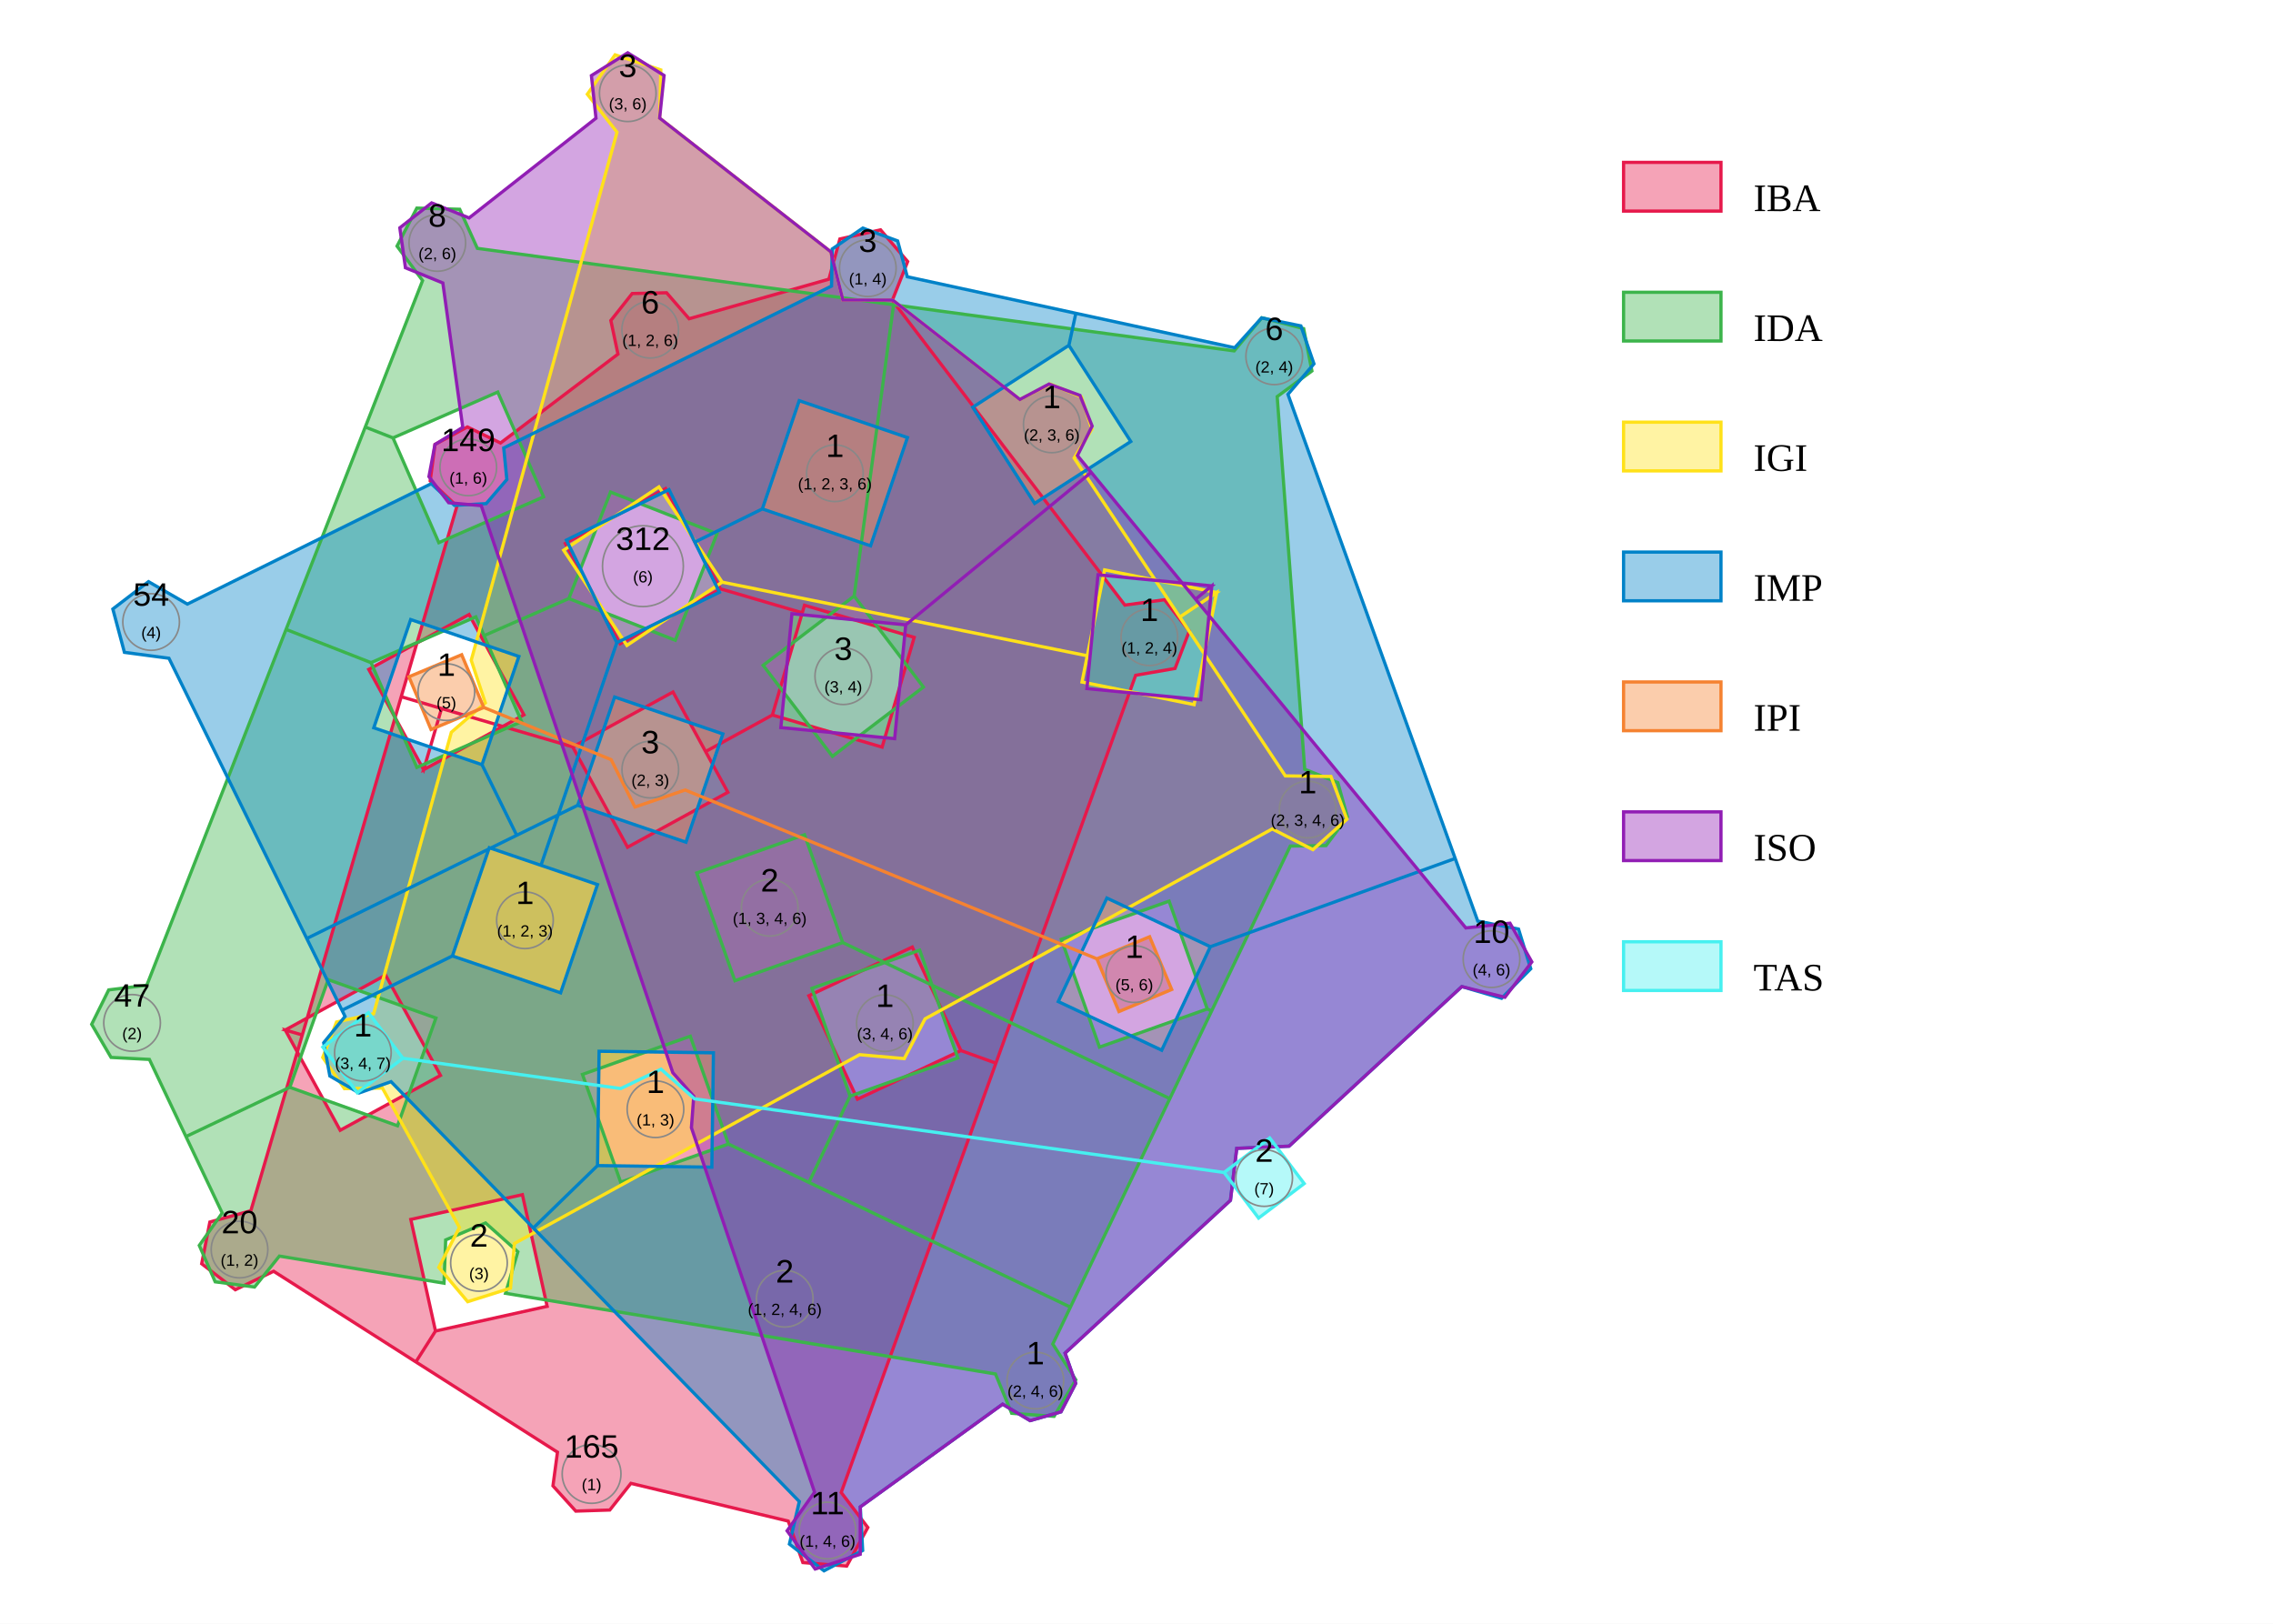
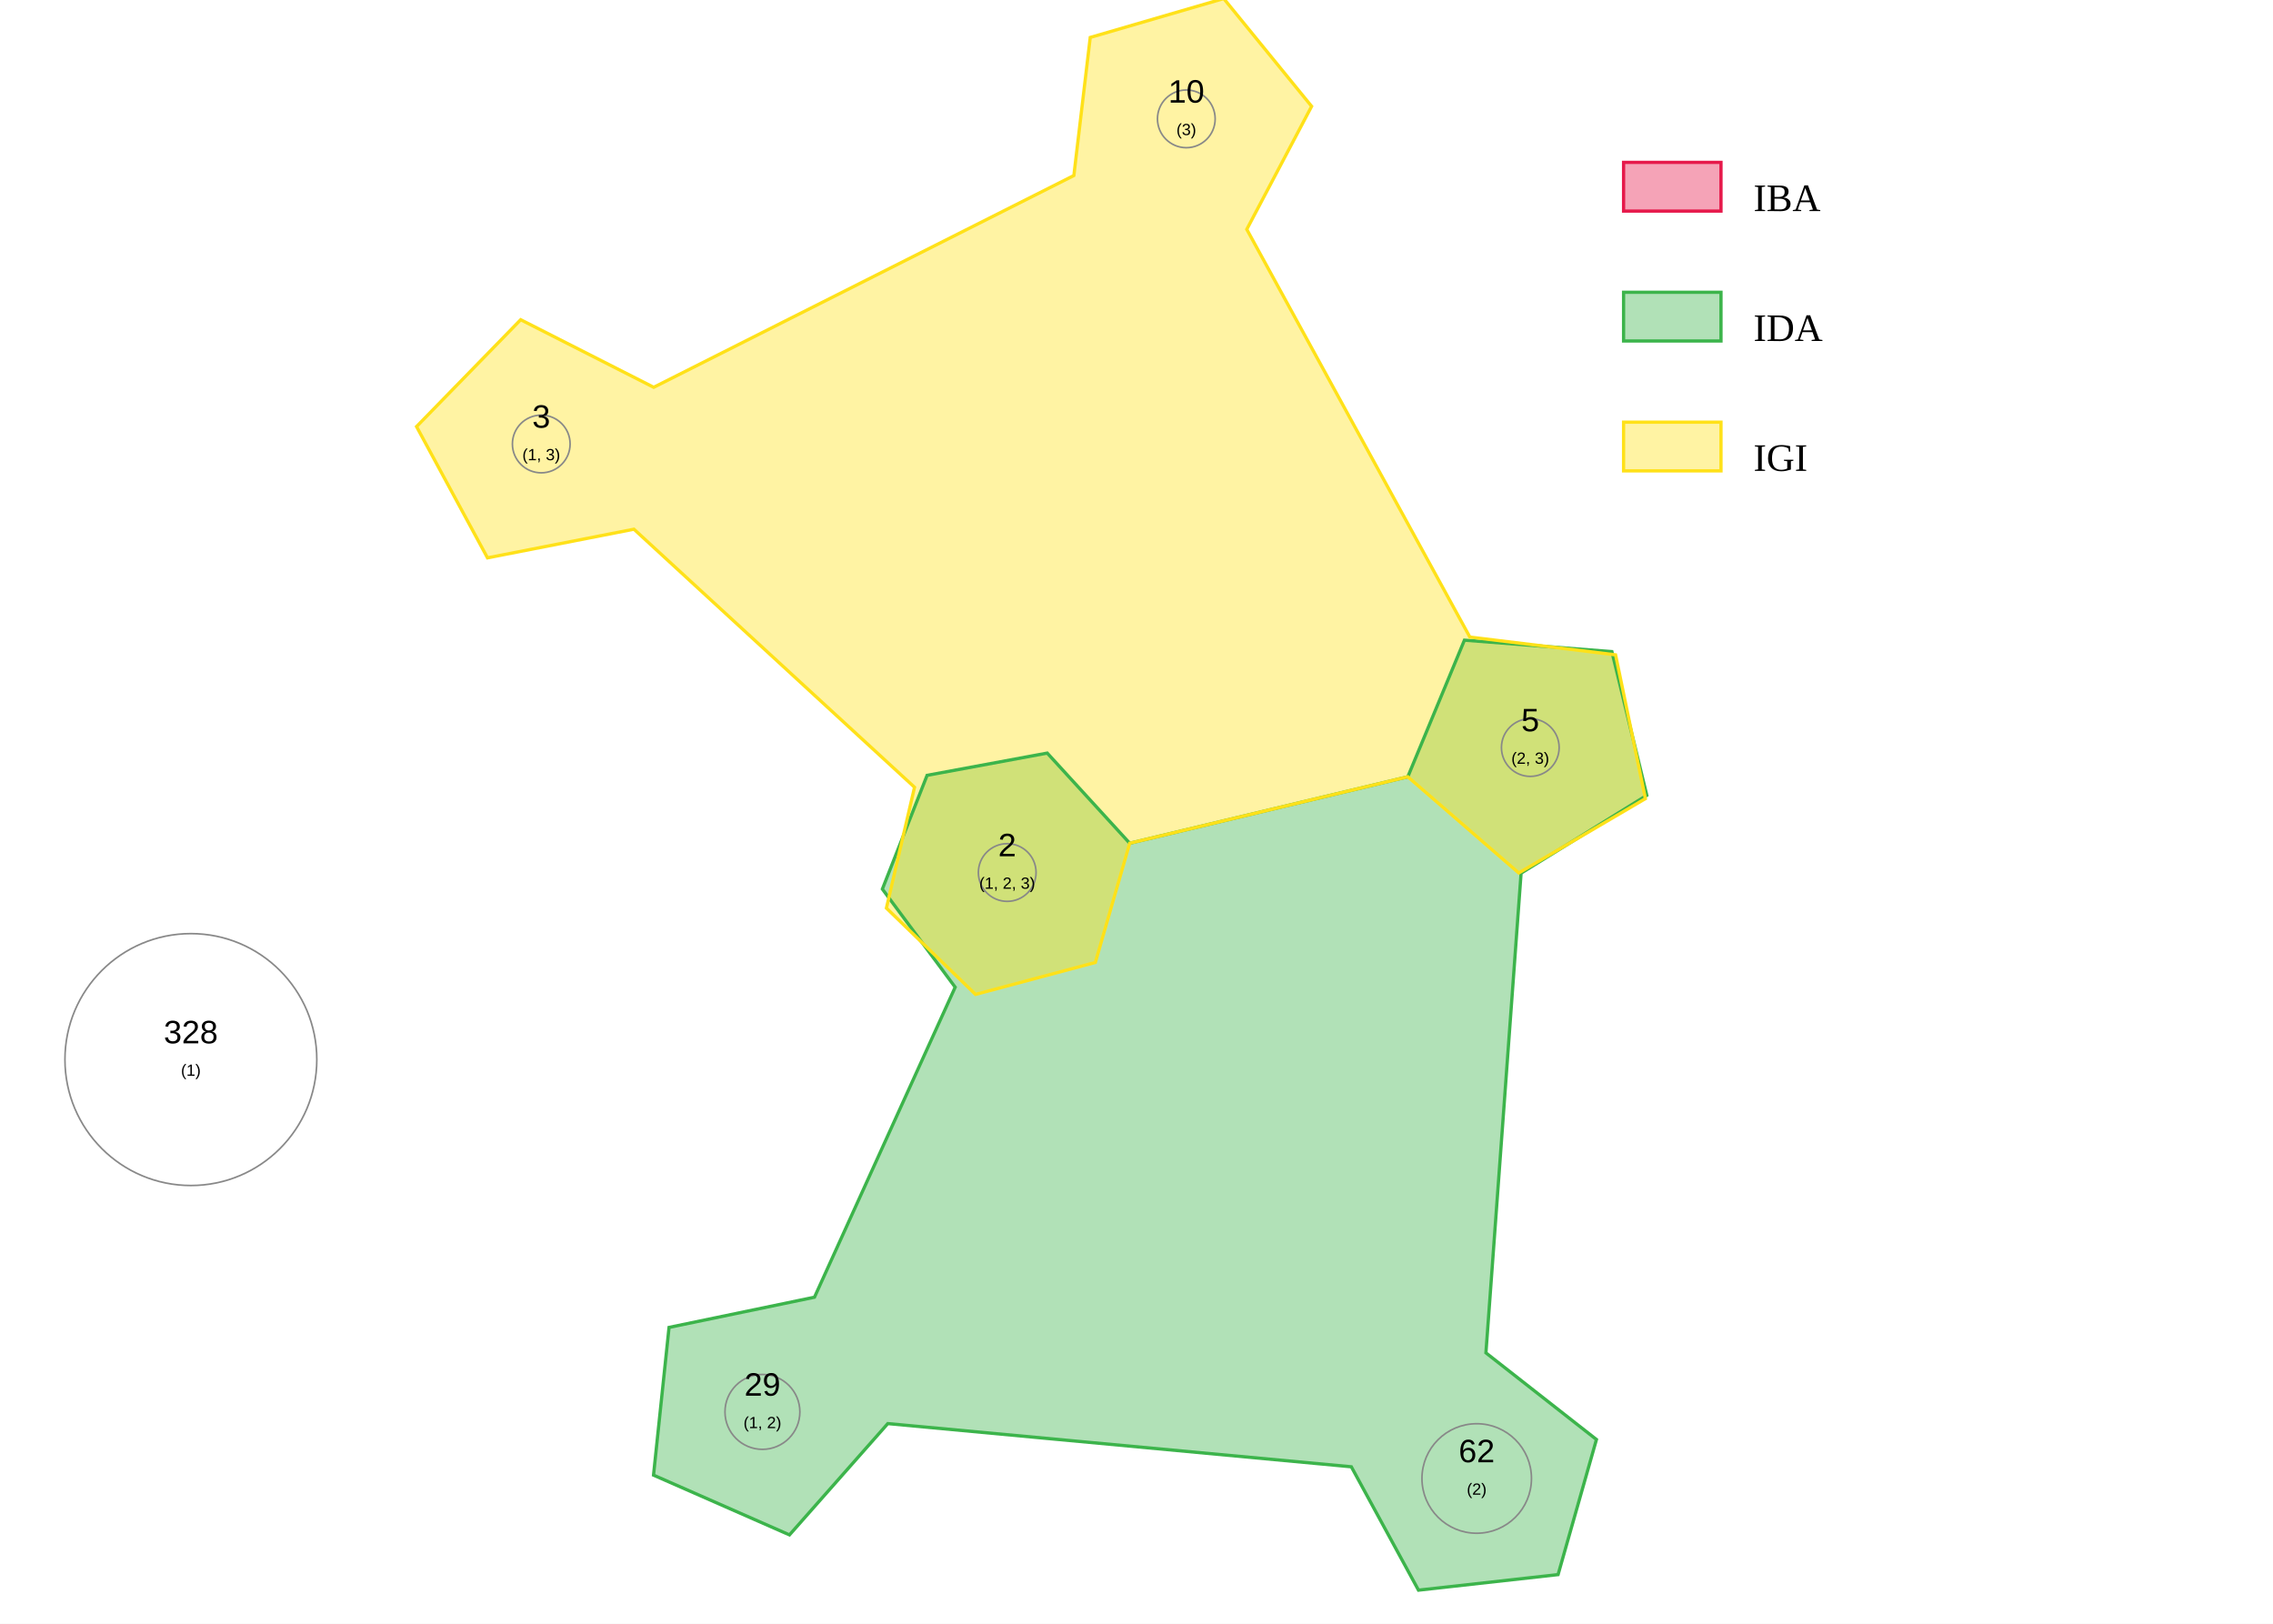
<svg xmlns="http://www.w3.org/2000/svg" xmlns:xlink="http://www.w3.org/1999/xlink" viewBox="0 0 700 500">
  <defs>
    <style type="text/css">
  .borderLine {
	   stroke: none;
	   fill-opacity: 0.4;
  }
  .outLine {
	   stroke-width: 1;
	   fill: none;
  }
  .circle {
	   stroke: #888888;
	   stroke-width: 0.5;
	   fill: none;
    pointer-events: all;
  }
  .spcircle {
	   stroke: #FF2222;
	   stroke-width: 1;
	   fill: none;
    pointer-events: all;
  }
  .tLabel {
	   font-family: Arial;
    pointer-events: none;
	   font-size: 14px;
	   text-anchor: middle;
	   alignment-baseline: central;
  }
  .nLabel {
	   font-family: Arial;
    pointer-events: none;
	   font-size: 10px;
	   text-anchor: middle;
	   alignment-baseline: central;
  }
  .belong {
	   font-family: Arial;
    pointer-events: none;
	   font-size: 5px;
	   text-anchor: middle;
	   alignment-baseline: central;
  }
  .p0{
    stroke: none;
    fill: #e6194b;
  }
  .q0{
    fill: none;
    stroke: #e6194b;
  }
  .p1{
    stroke: none;
    fill: #3cb44b;
  }
  .q1{
    fill: none;
    stroke: #3cb44b;
  }
  .p2{
    stroke: none;
    fill: #ffe119;
  }
  .q2{
    fill: none;
    stroke: #ffe119;
  }
-   .p3{
-     stroke: none;
-     fill: #0082c8;
-   }
-   .q3{
-     fill: none;
-     stroke: #0082c8;
-   }
-   .p4{
-     stroke: none;
-     fill: #f58231;
-   }
-   .q4{
-     fill: none;
-     stroke: #f58231;
-   }
-   .p5{
-     stroke: none;
-     fill: #911eb4;
-   }
-   .q5{
-     fill: none;
-     stroke: #911eb4;
-   }
-   .p6{
-     stroke: none;
-     fill: #46f0f0;
-   }
-   .q6{
-     fill: none;
-     stroke: #46f0f0;
-   }

</style>
    <symbol id="bl0">
-       <path d="M 77.25 372.82 L 64.63 376.30 L 62.11 389.15 L 72.47 397.15 L 84.26 391.46 L 128.07 419.38 L 134.12 409.87 L 126.51 375.50 L 160.88 367.88 L 168.50 402.26 L 134.12 409.87 L 128.07 419.38 L 171.68 447.17 L 170.29 457.55 L 177.32 465.32 L 187.79 464.98 L 194.29 456.77 L 242.74 468.39 L 247.25 481.16 L 260.75 482.25 L 267.26 470.37 L 259.06 459.58 L 306.70 327.38 L 295.93 323.50 L 264.07 338.48 L 249.09 306.62 L 280.95 291.63 L 295.93 323.50 L 306.70 327.38 L 349.74 207.94 L 361.87 205.84 L 366.26 194.33 L 358.61 184.68 L 346.41 186.33 L 274.80 92.48 L 279.53 80.54 L 271.18 70.77 L 258.65 73.58 L 255.27 85.97 L 212.22 98.15 L 205.28 90.15 L 194.69 90.39 L 188.12 98.69 L 190.31 109.04 L 154.14 136.41 L 143.94 131.47 L 133.97 136.85 L 132.48 148.08 L 140.72 155.87 L 123.56 214.54 L 135.98 218.18 L 130.47 237.02 L 113.56 206.13 L 144.45 189.23 L 161.35 220.12 L 130.47 237.02 L 135.98 218.18 L 176.37 229.99 L 207.26 213.09 L 217.30 231.43 L 237.86 220.18 L 247.07 188.69 L 221.89 181.33 L 191.00 198.23 L 174.10 167.35 L 204.99 150.44 L 221.89 181.33 L 247.07 188.69 L 247.75 186.38 L 281.54 196.27 L 271.66 230.06 L 237.86 220.18 L 217.30 231.43 L 224.16 243.97 L 193.27 260.88 L 176.37 229.99 L 123.56 214.54 L 93.09 318.70 L 87.85 317.17 L 118.74 300.26 L 135.65 331.15 L 104.76 348.05 L 87.85 317.17 L 93.09 318.70 Z" />
+       <path d="M 77.97 292.57 L 77.97 292.57 L 77.97 292.57 L 77.97 292.57 L 77.97 292.57 Z" />
    </symbol>
    <symbol id="bl1">
-       <path d="M 45.21 303.39 L 33.48 304.82 L 28.23 315.41 L 34.20 325.61 L 46.01 326.23 L 57.27 349.99 L 89.25 334.82 L 101.08 301.66 L 134.25 313.49 L 122.42 346.66 L 89.25 334.82 L 57.27 349.99 L 68.43 373.52 L 61.37 383.51 L 66.27 394.71 L 78.39 396.32 L 86.04 386.79 L 136.74 395.13 L 136.74 395.13 L 137.25 381.81 L 149.53 376.59 L 149.53 376.59 L 149.53 376.59 L 159.48 385.47 L 155.69 398.25 L 155.69 398.25 L 306.57 423.09 L 311.56 435.20 L 324.62 436.14 L 331.31 424.88 L 324.22 413.87 L 329.64 402.51 L 224.33 352.28 L 191.14 364.03 L 179.38 330.84 L 212.58 319.09 L 224.33 352.28 L 249.12 364.10 L 261.79 337.53 L 250.04 304.34 L 283.23 292.59 L 294.98 325.78 L 261.79 337.53 L 249.12 364.10 L 329.64 402.51 L 360.26 338.30 L 259.52 290.24 L 226.32 302.00 L 214.57 268.81 L 247.76 257.05 L 259.52 290.24 L 360.26 338.30 L 373.13 311.32 L 371.80 310.69 L 338.60 322.44 L 326.85 289.25 L 360.04 277.49 L 371.80 310.69 L 373.13 311.32 L 397.36 260.52 L 408.36 260.39 L 414.95 251.58 L 412.00 240.99 L 401.80 236.87 L 393.33 122.13 L 404.02 114.23 L 401.48 101.19 L 388.61 97.86 L 380.08 108.05 L 275.19 93.84 L 263.04 183.55 L 284.37 211.57 L 256.36 232.90 L 235.03 204.88 L 263.04 183.55 L 275.19 93.84 L 147.01 76.48 L 141.57 64.44 L 128.37 64.08 L 122.27 75.79 L 130.14 86.40 L 112.49 131.50 L 121.03 134.84 L 153.29 120.73 L 167.40 152.99 L 135.14 167.10 L 121.03 134.84 L 112.49 131.50 L 88.10 193.81 L 114.27 204.05 L 146.53 189.94 L 149.07 195.74 L 175.18 184.31 L 188.02 151.52 L 220.81 164.36 L 207.97 197.15 L 175.18 184.31 L 149.07 195.74 L 160.64 222.20 L 128.38 236.31 L 114.27 204.05 L 88.10 193.81 Z" />
+       <path d="M 250.83 399.45 L 250.83 399.45 L 206.04 408.75 L 201.26 454.24 L 243.13 472.64 L 273.41 438.37 L 416.16 451.67 L 436.84 489.66 L 479.83 484.87 L 491.65 443.27 L 457.61 416.59 L 468.44 268.87 L 507.16 244.90 L 496.40 200.65 L 450.99 197.13 L 433.55 239.20 L 347.91 259.66 L 322.51 231.90 L 285.51 238.75 L 271.74 273.77 L 294.16 303.99 Z" />
    </symbol>
    <symbol id="bl2">
-       <path d="M 115.06 312.16 L 103.64 314.71 L 99.39 325.62 L 106.07 335.23 L 117.77 335.05 L 141.48 377.98 L 135.13 390.26 L 144.03 400.83 L 157.21 396.67 L 158.43 382.90 L 264.72 324.77 L 278.48 325.98 L 284.89 313.73 L 391.80 255.26 L 404.32 261.63 L 414.80 252.27 L 409.88 239.10 L 395.83 238.92 L 363.33 190.00 L 374.70 182.45 L 367.74 216.97 L 333.22 210.01 L 334.85 201.93 L 222.40 179.26 L 193.07 198.74 L 173.59 169.42 L 202.92 149.93 L 222.40 179.26 L 334.85 201.93 L 340.18 175.49 L 374.70 182.45 L 363.33 190.00 L 330.80 141.05 L 336.27 132.15 L 333.04 122.22 L 323.38 118.24 L 314.09 123.01 L 274.90 92.40 L 259.58 92.39 L 255.86 77.54 L 203.14 36.37 L 203.51 21.54 L 189.42 16.88 L 180.88 29.01 L 190.01 40.71 L 145.12 203.31 L 149.46 216.44 L 139.00 225.48 Z" />
-     </symbol>
-     <symbol id="bl3">
-       <path d="M 57.70 186.02 L 45.73 179.11 L 34.75 187.53 L 38.32 200.88 L 52.03 202.70 L 94.47 289.00 L 159.13 257.21 L 148.44 235.47 L 115.11 224.11 L 126.47 190.78 L 159.80 202.14 L 148.44 235.47 L 159.13 257.21 L 177.92 247.97 L 189.28 214.64 L 222.61 226.00 L 211.25 259.33 L 177.92 247.97 L 94.47 289.00 L 105.32 311.08 L 139.32 294.37 L 150.68 261.04 L 166.60 266.46 L 189.96 197.90 L 174.43 166.31 L 206.03 150.77 L 213.98 166.94 L 234.77 156.71 L 246.13 123.38 L 279.46 134.74 L 268.10 168.07 L 234.77 156.71 L 213.98 166.94 L 221.56 182.37 L 189.96 197.90 L 166.60 266.46 L 184.01 272.39 L 172.65 305.72 L 139.32 294.37 L 105.32 311.08 L 106.26 312.99 L 99.69 321.08 L 101.58 331.33 L 110.60 336.55 L 120.43 333.08 L 164.25 378.14 L 184.01 358.92 L 184.50 323.71 L 219.71 324.20 L 219.22 359.41 L 184.01 358.92 L 164.25 378.14 L 246.16 462.37 L 243.11 475.47 L 253.76 483.70 L 265.67 477.44 L 264.94 464.01 L 308.76 432.39 L 317.24 437.45 L 326.74 434.75 L 331.28 425.98 L 328.00 416.66 L 378.93 369.62 L 380.87 353.61 L 396.98 352.94 L 450.18 303.80 L 462.44 307.40 L 471.42 298.31 L 467.65 286.09 L 455.10 283.64 L 448.15 264.35 L 372.75 291.52 L 357.76 323.39 L 325.90 308.41 L 340.88 276.54 L 372.75 291.52 L 448.15 264.35 L 396.64 121.43 L 404.65 112.03 L 400.62 100.35 L 388.51 97.90 L 380.25 107.08 L 331.32 96.47 L 329.18 106.34 L 348.24 135.95 L 318.63 155.01 L 299.57 125.40 L 329.18 106.34 L 331.32 96.47 L 279.41 85.22 L 276.44 74.19 L 265.72 70.23 L 256.29 76.67 L 256.08 88.09 L 155.13 137.93 L 155.13 137.93 L 156.09 147.66 L 149.73 155.08 L 149.73 155.08 L 149.73 155.08 L 139.96 155.62 L 132.82 148.94 L 132.82 148.94 Z" />
-     </symbol>
-     <symbol id="bl4">
-       <path d="M 148.98 217.85 L 142.18 201.61 L 125.94 208.40 L 132.74 224.64 L 148.98 217.85 L 188.20 233.92 L 195.54 248.50 L 211.01 243.27 L 337.80 295.25 L 344.60 311.49 L 360.84 304.69 L 354.04 288.45 L 337.80 295.25 L 211.01 243.27 L 195.54 248.50 L 188.20 233.92 Z" />
-     </symbol>
-     <symbol id="bl5">
-       <path d="M 144.47 67.11 L 132.93 62.48 L 123.13 70.15 L 124.86 82.46 L 136.38 87.14 L 142.51 131.58 L 133.95 136.88 L 132.10 146.77 L 138.17 154.80 L 148.20 155.71 L 207.20 330.32 L 213.65 337.58 L 212.93 347.26 L 250.86 459.50 L 242.39 471.39 L 251.04 483.15 L 264.92 478.61 L 264.94 464.01 L 308.76 432.39 L 317.24 437.45 L 326.74 434.75 L 331.28 425.98 L 328.00 416.66 L 378.93 369.62 L 380.87 353.61 L 396.98 352.94 L 450.18 303.80 L 463.46 307.09 L 471.75 296.20 L 465.02 284.28 L 451.42 285.74 L 368.19 184.53 L 373.19 180.41 L 369.78 215.46 L 334.73 212.04 L 338.15 177.00 L 373.19 180.41 L 368.19 184.53 L 336.05 145.44 L 278.93 192.41 L 275.52 227.46 L 240.47 224.04 L 243.89 188.99 L 278.93 192.41 L 336.05 145.44 L 331.81 140.29 L 336.34 131.20 L 332.60 121.76 L 323.07 118.26 L 314.09 123.01 L 274.90 92.40 L 259.58 92.39 L 255.86 77.54 L 203.14 36.37 L 204.51 23.24 L 193.31 16.26 L 182.13 23.27 L 183.54 36.40 Z" />
-     </symbol>
-     <symbol id="bl6">
-       <path d="M 124.08 325.87 L 113.47 311.83 L 99.42 322.44 L 110.04 336.49 L 124.08 325.87 L 191.16 335.20 L 203.57 329.23 L 213.89 338.36 L 376.98 361.04 L 387.60 375.08 L 401.64 364.46 L 391.03 350.42 L 376.98 361.04 L 213.89 338.36 L 203.57 329.23 L 191.16 335.20 Z" />
+       <path d="M 201.32 119.26 L 201.32 119.26 L 160.35 98.45 L 128.28 131.36 L 150.13 171.78 L 195.23 162.96 L 281.64 242.42 L 272.98 279.63 L 300.42 306.21 L 337.33 296.37 L 347.91 259.66 L 433.55 239.20 L 467.72 268.81 L 506.72 245.93 L 497.54 201.65 L 452.66 196.17 L 383.96 70.62 L 403.93 32.74 L 376.86 -0.44 L 335.75 11.53 L 330.71 54.05 Z" />
    </symbol>
  </defs>
  <rect width="700" height="500" style="fill:#fff;stroke-width:0" />
  <use class="p0 borderLine" xlink:href="#bl0" />
  <use class="p1 borderLine" xlink:href="#bl1" />
  <use class="p2 borderLine" xlink:href="#bl2" />
-   <use class="p3 borderLine" xlink:href="#bl3" />
-   <use class="p4 borderLine" xlink:href="#bl4" />
-   <use class="p5 borderLine" xlink:href="#bl5" />
-   <use class="p6 borderLine" xlink:href="#bl6" />
  <use class="q0 outLine" xlink:href="#bl0" />
  <use class="q1 outLine" xlink:href="#bl1" />
  <use class="q2 outLine" xlink:href="#bl2" />
-   <use class="q3 outLine" xlink:href="#bl3" />
-   <use class="q4 outLine" xlink:href="#bl4" />
-   <use class="q5 outLine" xlink:href="#bl5" />
-   <use class="q6 outLine" xlink:href="#bl6" />
-   <circle class="circle" cx="182.182" cy="453.862" r="9.053" />
-   <text class="tLabel" x="182.18" y="433.86" />
-   <text class="nLabel" x="182.18" y="448.86">165</text>
-   <text class="belong" x="182.18" y="458.86">(1)</text>
-   <circle class="circle" cx="73.76" cy="384.768" r="8.721" />
-   <text class="tLabel" x="73.76" y="364.77" />
-   <text class="nLabel" x="73.76" y="379.77">20</text>
-   <text class="belong" x="73.76" y="389.77">(1, 2)</text>
-   <circle class="circle" cx="161.663" cy="283.379" r="8.721" />
-   <text class="tLabel" x="161.66" y="263.38" />
-   <text class="nLabel" x="161.66" y="278.38">1</text>
-   <text class="belong" x="161.66" y="288.38">(1, 2, 3)</text>
-   <circle class="circle" cx="40.674" cy="314.98" r="8.721" />
-   <text class="tLabel" x="40.67" y="294.98" />
-   <text class="nLabel" x="40.67" y="309.98">47</text>
-   <text class="belong" x="40.67" y="319.98">(2)</text>
-   <circle class="circle" cx="200.265" cy="236.982" r="8.721" />
-   <text class="tLabel" x="200.27" y="216.98" />
-   <text class="nLabel" x="200.27" y="231.98">3</text>
-   <text class="belong" x="200.27" y="241.98">(2, 3)</text>
-   <circle class="circle" cx="392.414" cy="109.718" r="8.721" />
-   <text class="tLabel" x="392.41" y="89.72" />
-   <text class="nLabel" x="392.41" y="104.72">6</text>
-   <text class="belong" x="392.41" y="114.72">(2, 4)</text>
-   <circle class="circle" cx="318.859" cy="425.11" r="8.721" />
-   <text class="tLabel" x="318.86" y="405.11" />
-   <text class="nLabel" x="318.86" y="420.11">1</text>
-   <text class="belong" x="318.86" y="430.11">(2, 4, 6)</text>
-   <circle class="circle" cx="134.678" cy="74.807" r="8.721" />
-   <text class="tLabel" x="134.68" y="54.81" />
-   <text class="nLabel" x="134.68" y="69.81">8</text>
-   <text class="belong" x="134.68" y="79.81">(2, 6)</text>
-   <circle class="circle" cx="323.906" cy="130.676" r="8.721" />
-   <text class="tLabel" x="323.91" y="110.68" />
-   <text class="nLabel" x="323.91" y="125.68">1</text>
-   <text class="belong" x="323.91" y="135.68">(2, 3, 6)</text>
-   <circle class="circle" cx="402.718" cy="249.286" r="8.721" />
-   <text class="tLabel" x="402.72" y="229.29" />
-   <text class="nLabel" x="402.72" y="244.29">1</text>
-   <text class="belong" x="402.72" y="254.29">(2, 3, 4, 6)</text>
-   <circle class="circle" cx="147.503" cy="388.877" r="8.721" />
-   <text class="tLabel" x="147.50" y="368.88" />
-   <text class="nLabel" x="147.50" y="383.88">2</text>
-   <text class="belong" x="147.50" y="393.88">(3)</text>
-   <circle class="circle" cx="201.857" cy="341.561" r="8.721" />
-   <text class="tLabel" x="201.86" y="321.56" />
-   <text class="nLabel" x="201.86" y="336.56">1</text>
-   <text class="belong" x="201.86" y="346.56">(1, 3)</text>
-   <circle class="circle" cx="259.701" cy="208.224" r="8.721" />
-   <text class="tLabel" x="259.70" y="188.22" />
-   <text class="nLabel" x="259.70" y="203.22">3</text>
-   <text class="belong" x="259.70" y="213.22">(3, 4)</text>
-   <circle class="circle" cx="272.51" cy="315.059" r="8.721" />
-   <text class="tLabel" x="272.51" y="295.06" />
-   <text class="nLabel" x="272.51" y="310.06">1</text>
-   <text class="belong" x="272.51" y="320.06">(3, 4, 6)</text>
-   <circle class="circle" cx="111.751" cy="324.157" r="8.721" />
-   <text class="tLabel" x="111.75" y="304.16" />
-   <text class="nLabel" x="111.75" y="319.16">1</text>
-   <text class="belong" x="111.75" y="329.16">(3, 4, 7)</text>
-   <circle class="circle" cx="193.328" cy="28.705" r="8.721" />
-   <text class="tLabel" x="193.33" y="8.70" />
-   <text class="nLabel" x="193.33" y="23.70">3</text>
-   <text class="belong" x="193.33" y="33.70">(3, 6)</text>
-   <circle class="circle" cx="237.042" cy="279.525" r="8.721" />
-   <text class="tLabel" x="237.04" y="259.52" />
-   <text class="nLabel" x="237.04" y="274.52">2</text>
-   <text class="belong" x="237.04" y="284.52">(1, 3, 4, 6)</text>
-   <circle class="circle" cx="46.54" cy="191.532" r="8.721" />
-   <text class="tLabel" x="46.54" y="171.53" />
-   <text class="nLabel" x="46.54" y="186.53">54</text>
-   <text class="belong" x="46.54" y="196.53">(4)</text>
-   <circle class="circle" cx="267.247" cy="82.582" r="8.721" />
-   <text class="tLabel" x="267.25" y="62.58" />
-   <text class="nLabel" x="267.25" y="77.58">3</text>
-   <text class="belong" x="267.25" y="87.58">(1, 4)</text>
-   <circle class="circle" cx="353.961" cy="196.228" r="8.721" />
-   <text class="tLabel" x="353.96" y="176.23" />
-   <text class="nLabel" x="353.96" y="191.23">1</text>
-   <text class="belong" x="353.96" y="201.23">(1, 2, 4)</text>
-   <circle class="circle" cx="459.326" cy="295.352" r="8.721" />
-   <text class="tLabel" x="459.33" y="275.35" />
-   <text class="nLabel" x="459.33" y="290.35">10</text>
-   <text class="belong" x="459.33" y="300.35">(4, 6)</text>
-   <circle class="circle" cx="254.841" cy="471.295" r="8.721" />
-   <text class="tLabel" x="254.84" y="451.30" />
-   <text class="nLabel" x="254.84" y="466.30">11</text>
-   <text class="belong" x="254.84" y="476.30">(1, 4, 6)</text>
-   <circle class="circle" cx="241.677" cy="399.915" r="8.721" />
-   <text class="tLabel" x="241.68" y="379.92" />
-   <text class="nLabel" x="241.68" y="394.92">2</text>
-   <text class="belong" x="241.68" y="404.92">(1, 2, 4, 6)</text>
-   <circle class="circle" cx="137.457" cy="213.124" r="8.721" />
-   <text class="tLabel" x="137.46" y="193.12" />
-   <text class="nLabel" x="137.46" y="208.12">1</text>
-   <text class="belong" x="137.46" y="218.12">(5)</text>
-   <circle class="circle" cx="349.322" cy="299.967" r="8.721" />
-   <text class="tLabel" x="349.32" y="279.97" />
-   <text class="nLabel" x="349.32" y="294.97">1</text>
-   <text class="belong" x="349.32" y="304.97">(5, 6)</text>
-   <circle class="circle" cx="197.995" cy="174.336" r="12.449" />
-   <text class="tLabel" x="197.99" y="154.34" />
-   <text class="nLabel" x="197.99" y="169.34">312</text>
-   <text class="belong" x="197.99" y="179.34">(6)</text>
-   <circle class="circle" cx="144.216" cy="143.917" r="8.721" />
-   <text class="tLabel" x="144.22" y="123.92" />
-   <text class="nLabel" x="144.22" y="138.92">149</text>
-   <text class="belong" x="144.22" y="148.92">(1, 6)</text>
-   <circle class="circle" cx="200.239" cy="101.534" r="8.721" />
-   <text class="tLabel" x="200.24" y="81.53" />
-   <text class="nLabel" x="200.24" y="96.53">6</text>
-   <text class="belong" x="200.24" y="106.53">(1, 2, 6)</text>
-   <circle class="circle" cx="257.118" cy="145.724" r="8.721" />
-   <text class="tLabel" x="257.12" y="125.72" />
-   <text class="nLabel" x="257.12" y="140.72">1</text>
-   <text class="belong" x="257.12" y="150.72">(1, 2, 3, 6)</text>
-   <circle class="circle" cx="389.314" cy="362.75" r="8.721" />
-   <text class="tLabel" x="389.31" y="342.75" />
-   <text class="nLabel" x="389.31" y="357.75">2</text>
-   <text class="belong" x="389.31" y="367.75">(7)</text>
+   <circle class="circle" cx="58.783" cy="326.273" r="38.783" />
+   <text class="nLabel" x="58.78" y="321.27">328</text>
+   <text class="belong" x="58.78" y="331.27">(1)</text>
+   <circle class="circle" cx="454.773" cy="455.269" r="16.862" />
+   <text class="nLabel" x="454.77" y="450.27">62</text>
+   <text class="belong" x="454.77" y="460.27">(2)</text>
+   <circle class="circle" cx="234.798" cy="434.767" r="11.532" />
+   <text class="nLabel" x="234.80" y="429.77">29</text>
+   <text class="belong" x="234.80" y="439.77">(1, 2)</text>
+   <circle class="circle" cx="365.341" cy="36.596" r="8.885" />
+   <text class="nLabel" x="365.34" y="31.60">10</text>
+   <text class="belong" x="365.34" y="41.60">(3)</text>
+   <circle class="circle" cx="166.687" cy="136.711" r="8.885" />
+   <text class="nLabel" x="166.69" y="131.71">3</text>
+   <text class="belong" x="166.69" y="141.71">(1, 3)</text>
+   <circle class="circle" cx="471.273" cy="230.191" r="8.885" />
+   <text class="nLabel" x="471.27" y="225.19">5</text>
+   <text class="belong" x="471.27" y="235.19">(2, 3)</text>
+   <circle class="circle" cx="310.185" cy="268.674" r="8.885" />
+   <text class="nLabel" x="310.18" y="263.67">2</text>
+   <text class="belong" x="310.18" y="273.67">(1, 2, 3)</text>
  <rect class="p0 borderLine" data-nbit="0" x="500.00" y="50.00" width="30.00" height="15.00" />
  <rect class="q0" x="500.00" y="50.00" width="30.00" height="15.00" />
  <text class="legend" x="540.00" y="65.00">IBA</text>
  <rect class="p1 borderLine" data-nbit="1" x="500.00" y="90.00" width="30.00" height="15.00" />
  <rect class="q1" x="500.00" y="90.00" width="30.00" height="15.00" />
  <text class="legend" x="540.00" y="105.00">IDA</text>
  <rect class="p2 borderLine" data-nbit="2" x="500.00" y="130.00" width="30.00" height="15.00" />
  <rect class="q2" x="500.00" y="130.00" width="30.00" height="15.00" />
  <text class="legend" x="540.00" y="145.00">IGI</text>
-   <rect class="p3 borderLine" data-nbit="3" x="500.00" y="170.00" width="30.00" height="15.00" />
-   <rect class="q3" x="500.00" y="170.00" width="30.00" height="15.00" />
-   <text class="legend" x="540.00" y="185.00">IMP</text>
-   <rect class="p4 borderLine" data-nbit="4" x="500.00" y="210.00" width="30.00" height="15.00" />
-   <rect class="q4" x="500.00" y="210.00" width="30.00" height="15.00" />
-   <text class="legend" x="540.00" y="225.00">IPI</text>
-   <rect class="p5 borderLine" data-nbit="5" x="500.00" y="250.00" width="30.00" height="15.00" />
-   <rect class="q5" x="500.00" y="250.00" width="30.00" height="15.00" />
-   <text class="legend" x="540.00" y="265.00">ISO</text>
-   <rect class="p6 borderLine" data-nbit="6" x="500.00" y="290.00" width="30.00" height="15.00" />
-   <rect class="q6" x="500.00" y="290.00" width="30.00" height="15.00" />
-   <text class="legend" x="540.00" y="305.00">TAS</text>
</svg>
